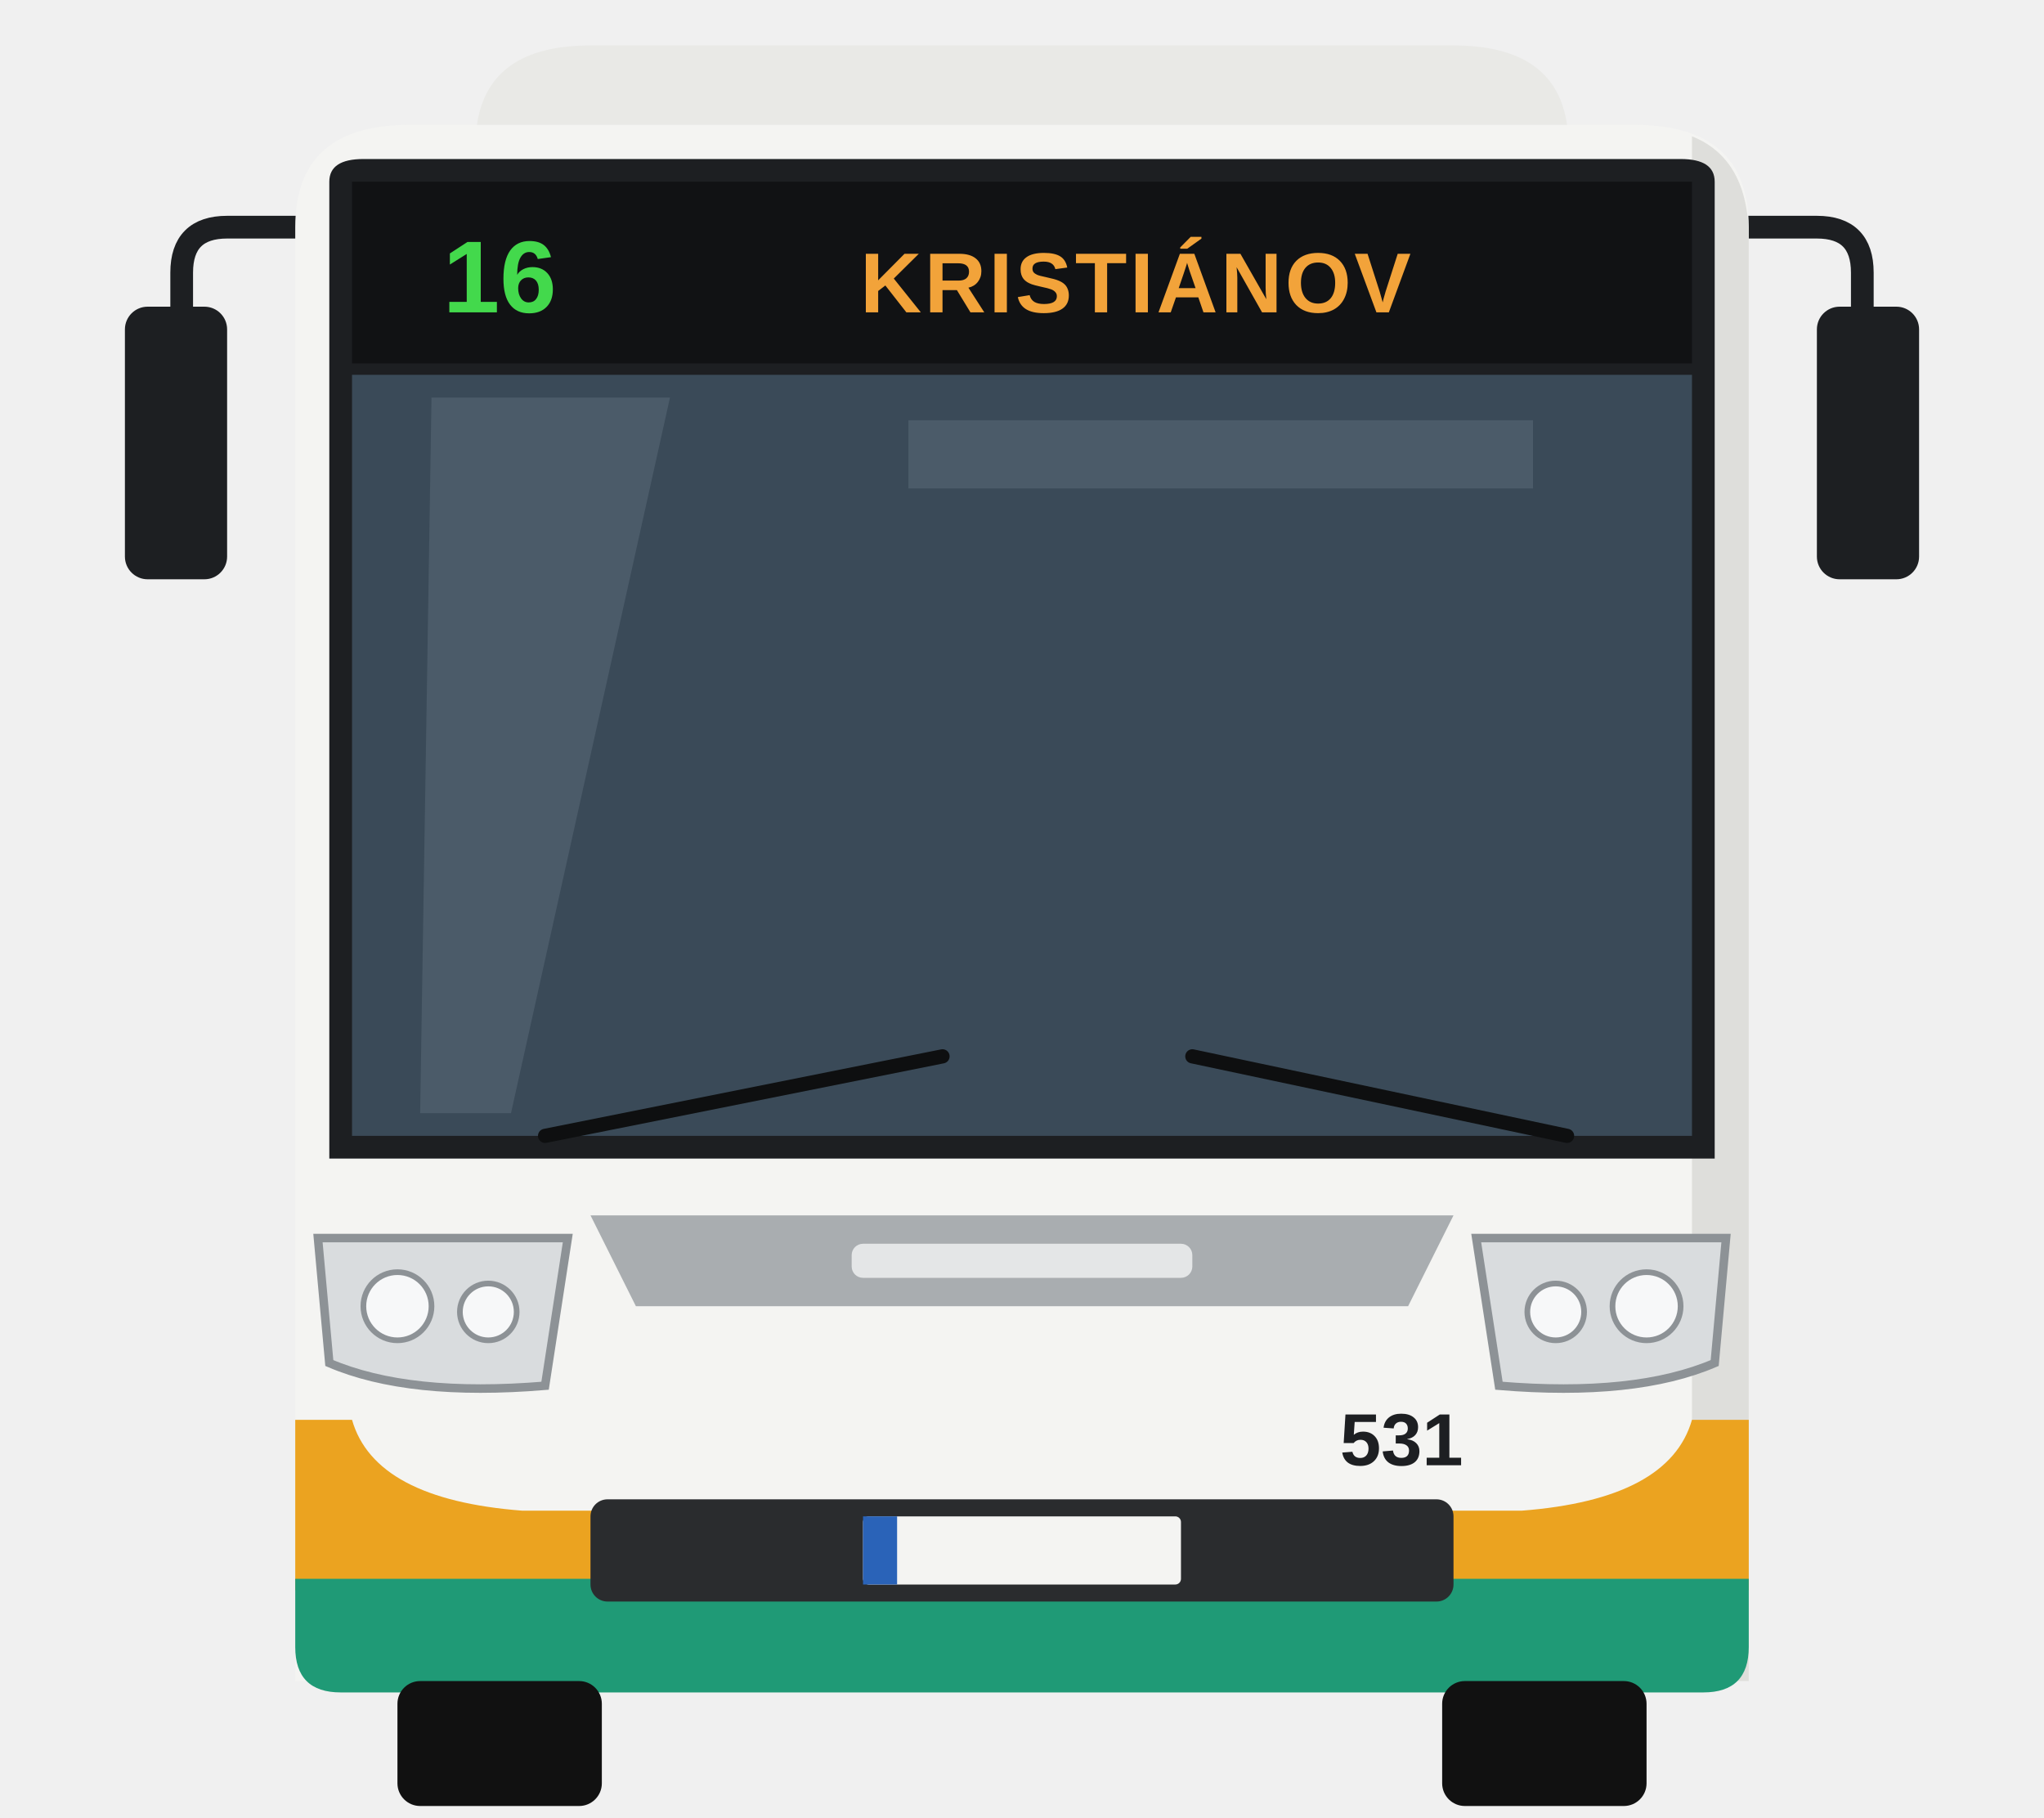
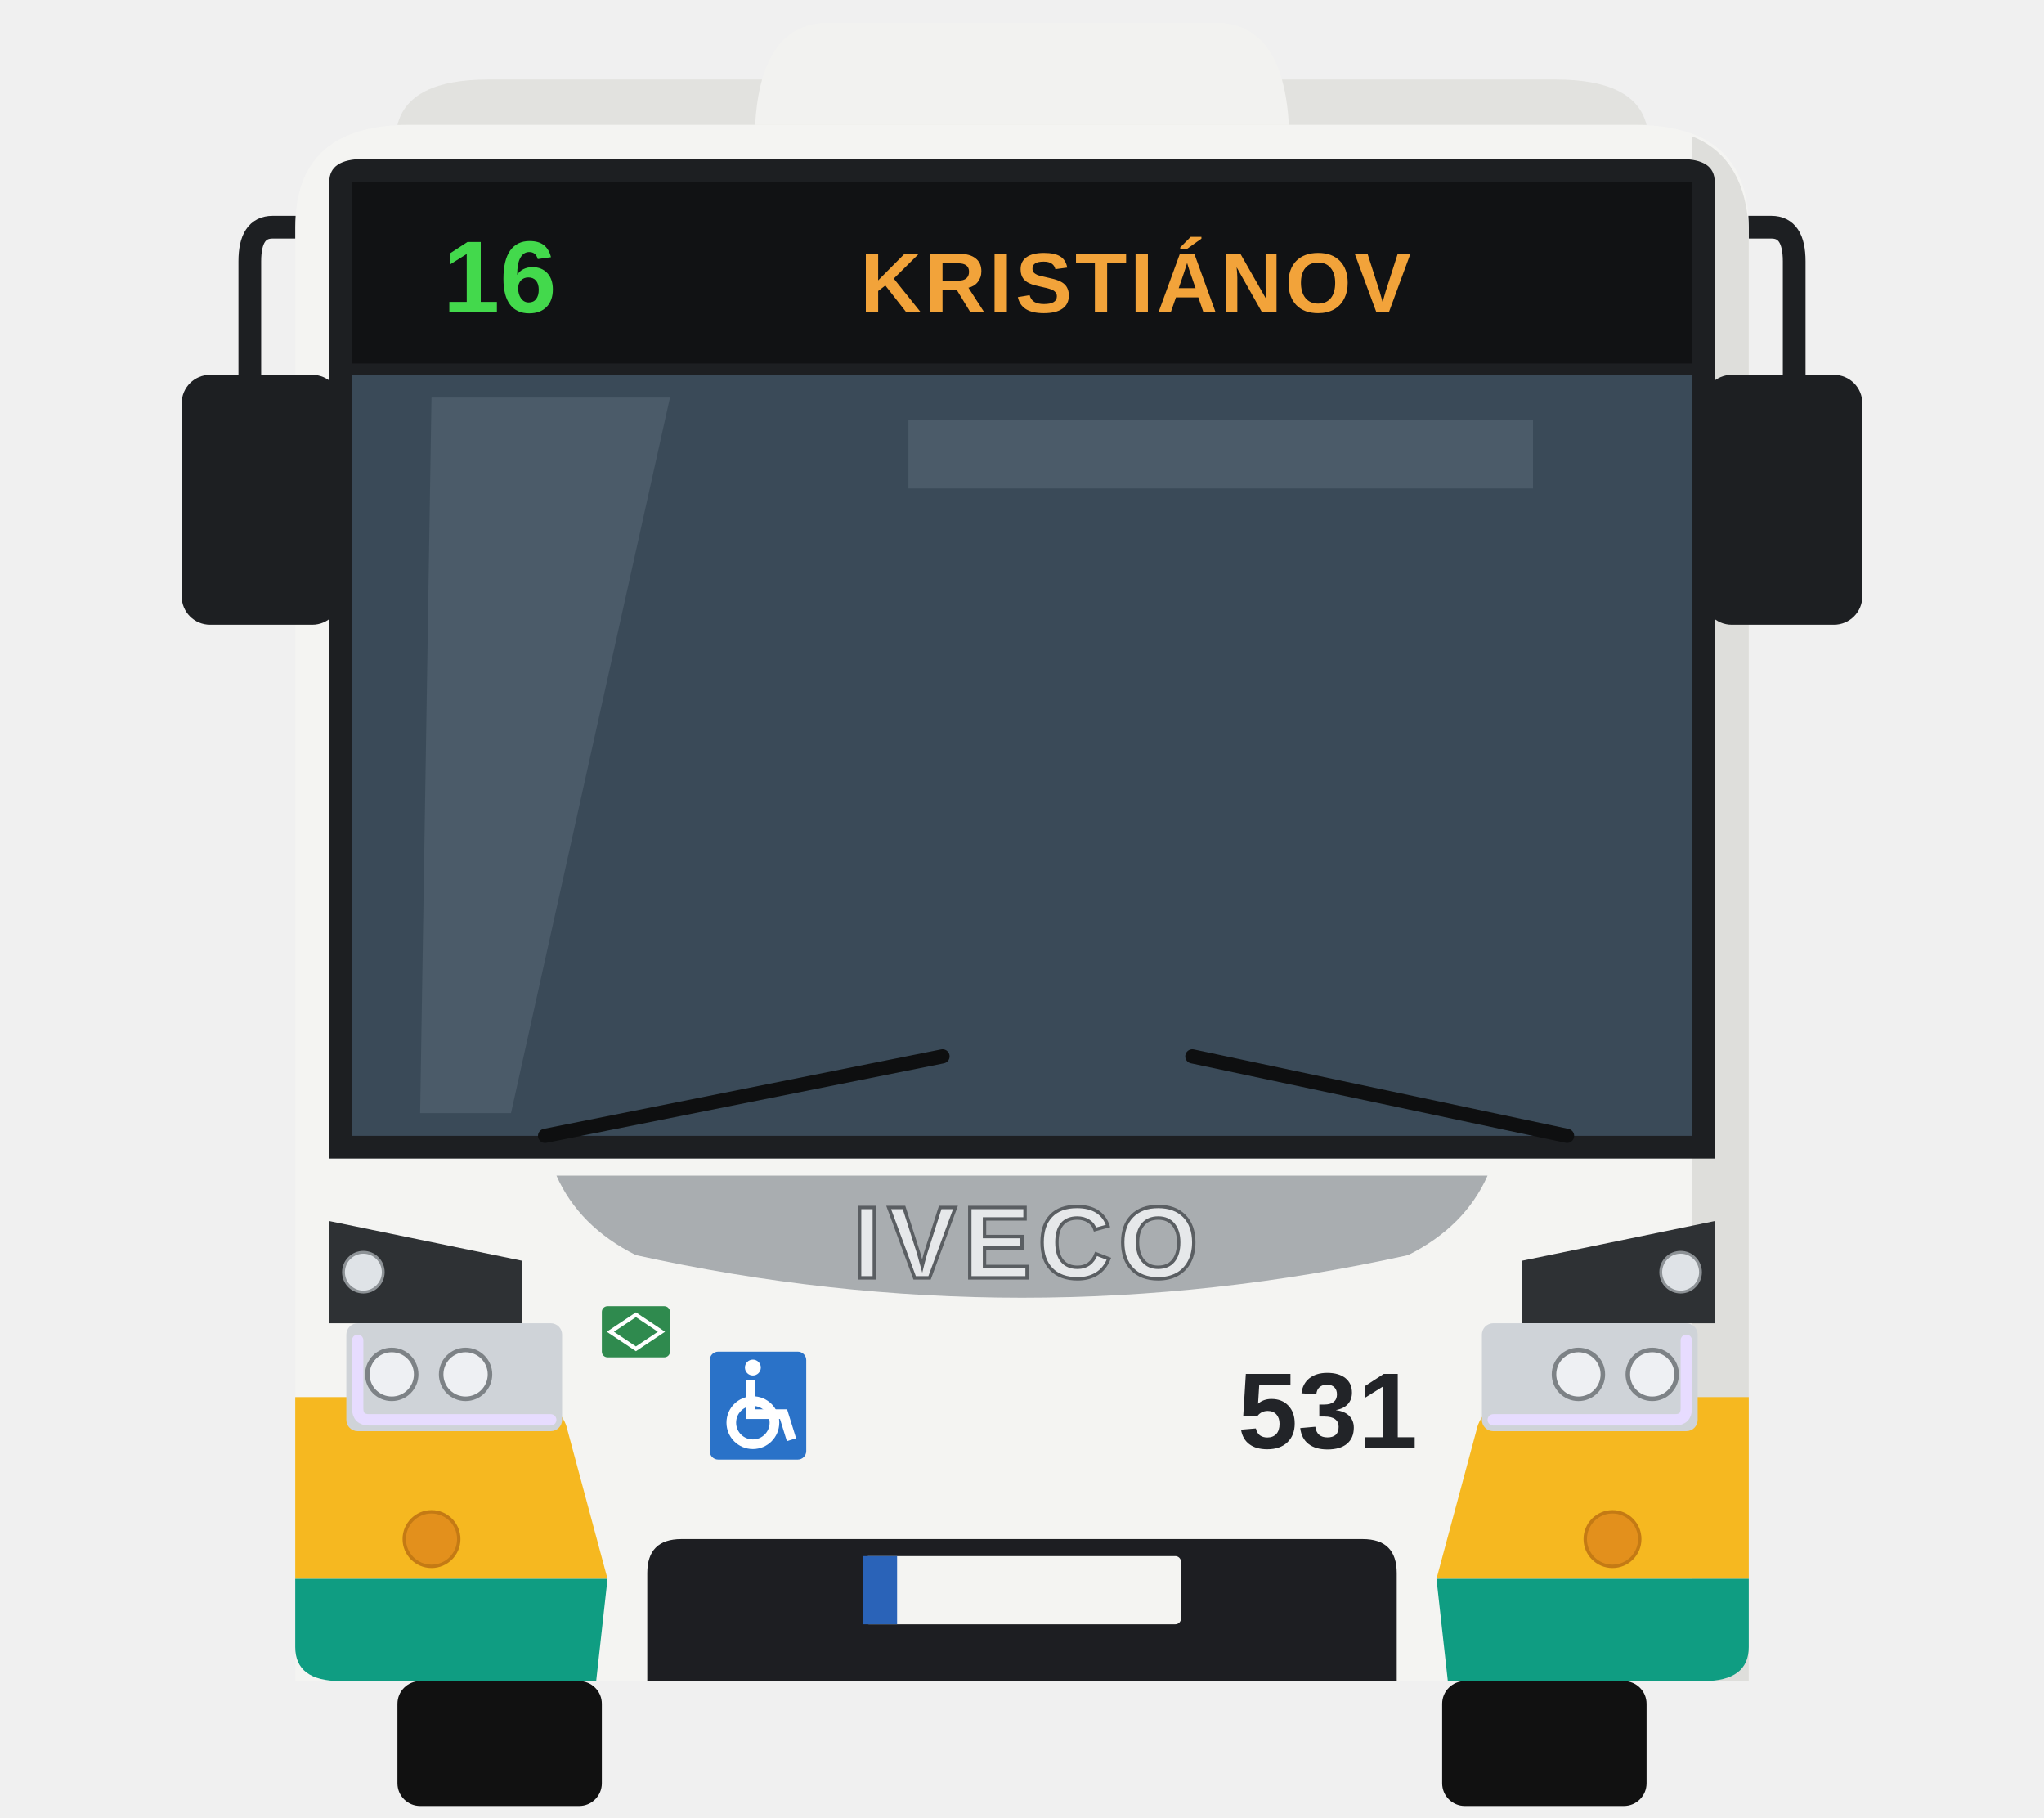
<svg xmlns="http://www.w3.org/2000/svg" viewBox="0 0 360 320">
-   <path d="M54 40 H40 Q32 40 32 48 V56" stroke="#1d1f22" stroke-width="4" fill="none" />
-   <rect x="22" y="54" width="18" height="48" rx="4" fill="#1d1f22" />
-   <path d="M306 40 H320 Q328 40 328 48 V56" stroke="#1d1f22" stroke-width="4" fill="none" />
-   <rect x="320" y="54" width="18" height="48" rx="4" fill="#1d1f22" />
-   <path d="M84 22 Q86 8 104 8 H256 Q274 8 276 22 Z" fill="#e9e9e6" />
+   <path d="M54 40 H48 Q44 40 44 46 V66" stroke="#1d1f22" stroke-width="4" fill="none" />
+   <path d="M306 40 H312 Q316 40 316 46 V66" stroke="#1d1f22" stroke-width="4" fill="none" />
+   <path d="M70 22 Q72 14 86 14 H274 Q288 14 290 22 Z" fill="#e2e2df" />
+   <path d="M133 22 Q134 4 146 4 H214 Q226 4 227 22 Z" fill="#f2f2f0" />
  <path d="M52 296 V40 Q52 22 72 22 H288 Q308 22 308 40 V296 Z" fill="#f4f4f2" />
  <path d="M298 24 Q308 28 308 42 V296 H298 Z" fill="#dededb" />
  <path d="M58 32 Q58 28 64 28 H296 Q302 28 302 32 V204 H58 Z" fill="#1d1f22" />
  <rect x="62" y="32" width="236" height="32" fill="#111214" />
  <g font-family="Arial, sans-serif" font-weight="bold">
    <text x="78" y="55" font-size="18" fill="#43d94c">16</text>
    <text x="200" y="55" font-size="15" text-anchor="middle" letter-spacing=".5" fill="#f2a33a">KRISTIÁNOV</text>
  </g>
  <rect x="62" y="66" width="236" height="134" fill="#3a4a58" />
  <path d="M76 70 L118 70 L90 196 L74 196 Z" fill="#5c6c79" opacity=".5" />
  <rect x="160" y="74" width="110" height="12" fill="#5c6c79" opacity=".5" />
  <g stroke="#0e0f10" stroke-width="2.5" stroke-linecap="round">
    <path d="M96 200 L166 186" />
    <path d="M276 200 L210 186" />
  </g>
-   <path d="M104 214 H256 L248 230 H112 Z" fill="#a9adb0" />
-   <rect x="150" y="219" width="60" height="6" rx="2" fill="#e4e6e7" />
-   <path d="M56 218 H100 L96 244 Q72 246 58 240 Z" fill="#d9dcde" stroke="#8d9296" stroke-width="1.5" />
-   <circle cx="70" cy="230" r="6" fill="#f7f8f9" stroke="#8d9296" />
-   <circle cx="86" cy="231" r="5" fill="#f7f8f9" stroke="#8d9296" />
-   <path d="M304 218 H260 L264 244 Q288 246 302 240 Z" fill="#d9dcde" stroke="#8d9296" stroke-width="1.5" />
-   <circle cx="290" cy="230" r="6" fill="#f7f8f9" stroke="#8d9296" />
-   <circle cx="274" cy="231" r="5" fill="#f7f8f9" stroke="#8d9296" />
-   <text x="236" y="258" font-family="Arial, sans-serif" font-size="13" font-weight="bold" fill="#1d1f22">531</text>
-   <path d="M52 250 H62 Q66 264 92 266 H112 V280 H52 Z" fill="#eba320" />
-   <path d="M308 250 H298 Q294 264 268 266 H248 V280 H308 Z" fill="#eba320" />
-   <path d="M52 278 H308 V290 Q308 298 300 298 H60 Q52 298 52 290 Z" fill="#1f9a76" />
-   <rect x="104" y="264" width="152" height="18" rx="3" fill="#2a2c2e" />
-   <rect x="152" y="267" width="56" height="12" rx="1" fill="#f4f4f2" />
-   <rect x="152" y="267" width="6" height="12" fill="#2a63b8" />
+   <rect x="32" y="66" width="28" height="44" rx="5" fill="#1d1f22" />
+   <rect x="300" y="66" width="28" height="44" rx="5" fill="#1d1f22" />
+   <path d="M98 207 H262 Q258 216 248 221 Q180 236 112 221 Q102 216 98 207 Z" fill="#a9adb0" />
+   <text x="180.6" y="225" text-anchor="middle" font-family="Arial, sans-serif" font-size="18" font-weight="bold" letter-spacing="1.2" fill="#e6e8ea" stroke="#5a5e62" stroke-width=".6">IVECO</text>
+   <path d="M52 246 H92 Q99 247 100 252 L107 278 H52 Z" fill="#f6b820" />
+   <path d="M308 246 H268 Q261 247 260 252 L253 278 H308 Z" fill="#f6b820" />
+   <path d="M52 278 H107 L105 296 H60 Q52 296 52 290 Z" fill="#0f9d82" />
+   <path d="M308 278 H253 L255 296 H300 Q308 296 308 290 Z" fill="#0f9d82" />
+   <path d="M114 296 V277 Q114 271 120 271 H240 Q246 271 246 277 V296 Z" fill="#1d1e22" />
+   <rect x="152" y="274" width="56" height="12" rx="1" fill="#f4f4f2" />
+   <rect x="152" y="274" width="6" height="12" fill="#2a63b8" />
+   <circle cx="76" cy="271" r="4.8" fill="#e3901c" stroke="#c47a14" stroke-width=".6" />
+   <circle cx="284" cy="271" r="4.8" fill="#e3901c" stroke="#c47a14" stroke-width=".6" />
+   <path d="M58 215 L92 222 V233 H58 Z" fill="#2e3134" />
+   <circle cx="64" cy="224" r="3.5" fill="#dfe3e7" stroke="#8d9296" stroke-width=".5" />
+   <rect x="61" y="233" width="38" height="19" rx="2" fill="#cfd3d8" />
+   <circle cx="69" cy="242" r="4.3" fill="#eef0f3" stroke="#7d8286" stroke-width=".8" />
+   <circle cx="82" cy="242" r="4.3" fill="#eef0f3" stroke="#7d8286" stroke-width=".8" />
+   <path d="M97 250 H65 Q63 250 63 248 V236" stroke="#e7dcff" stroke-width="2" fill="none" stroke-linecap="round" />
+   <path d="M302 215 L268 222 V233 H302 Z" fill="#2e3134" />
+   <circle cx="296" cy="224" r="3.5" fill="#dfe3e7" stroke="#8d9296" stroke-width=".5" />
+   <rect x="261" y="233" width="38" height="19" rx="2" fill="#cfd3d8" />
+   <circle cx="278" cy="242" r="4.3" fill="#eef0f3" stroke="#7d8286" stroke-width=".8" />
+   <circle cx="291" cy="242" r="4.3" fill="#eef0f3" stroke="#7d8286" stroke-width=".8" />
+   <path d="M263 250 H295 Q297 250 297 248 V236" stroke="#e7dcff" stroke-width="2" fill="none" stroke-linecap="round" />
+   <rect x="106" y="230" width="12" height="9" rx="1" fill="#2f8a4e" />
+   <path d="M112 231.5 L116.5 234.5 L112 237.5 L107.5 234.5 Z" fill="none" stroke="#fff" stroke-width=".7" />
+   <rect x="125" y="238" width="17" height="19" rx="1.5" fill="#2a72c8" />
+   <g fill="none" stroke="#fff" stroke-width="1.7">
+     <circle cx="132.6" cy="250.5" r="3.8" />
+     <path d="M132.2 243 V249 H138 L139.4 253.5" />
+   </g>
+   <circle cx="132.6" cy="240.8" r="1.4" fill="#fff" />
+   <text x="218" y="255" font-family="Arial, sans-serif" font-size="19" font-weight="bold" fill="#222428">531</text>
  <rect x="70" y="296" width="36" height="22" rx="4" fill="#111" />
  <rect x="254" y="296" width="36" height="22" rx="4" fill="#111" />
</svg>
